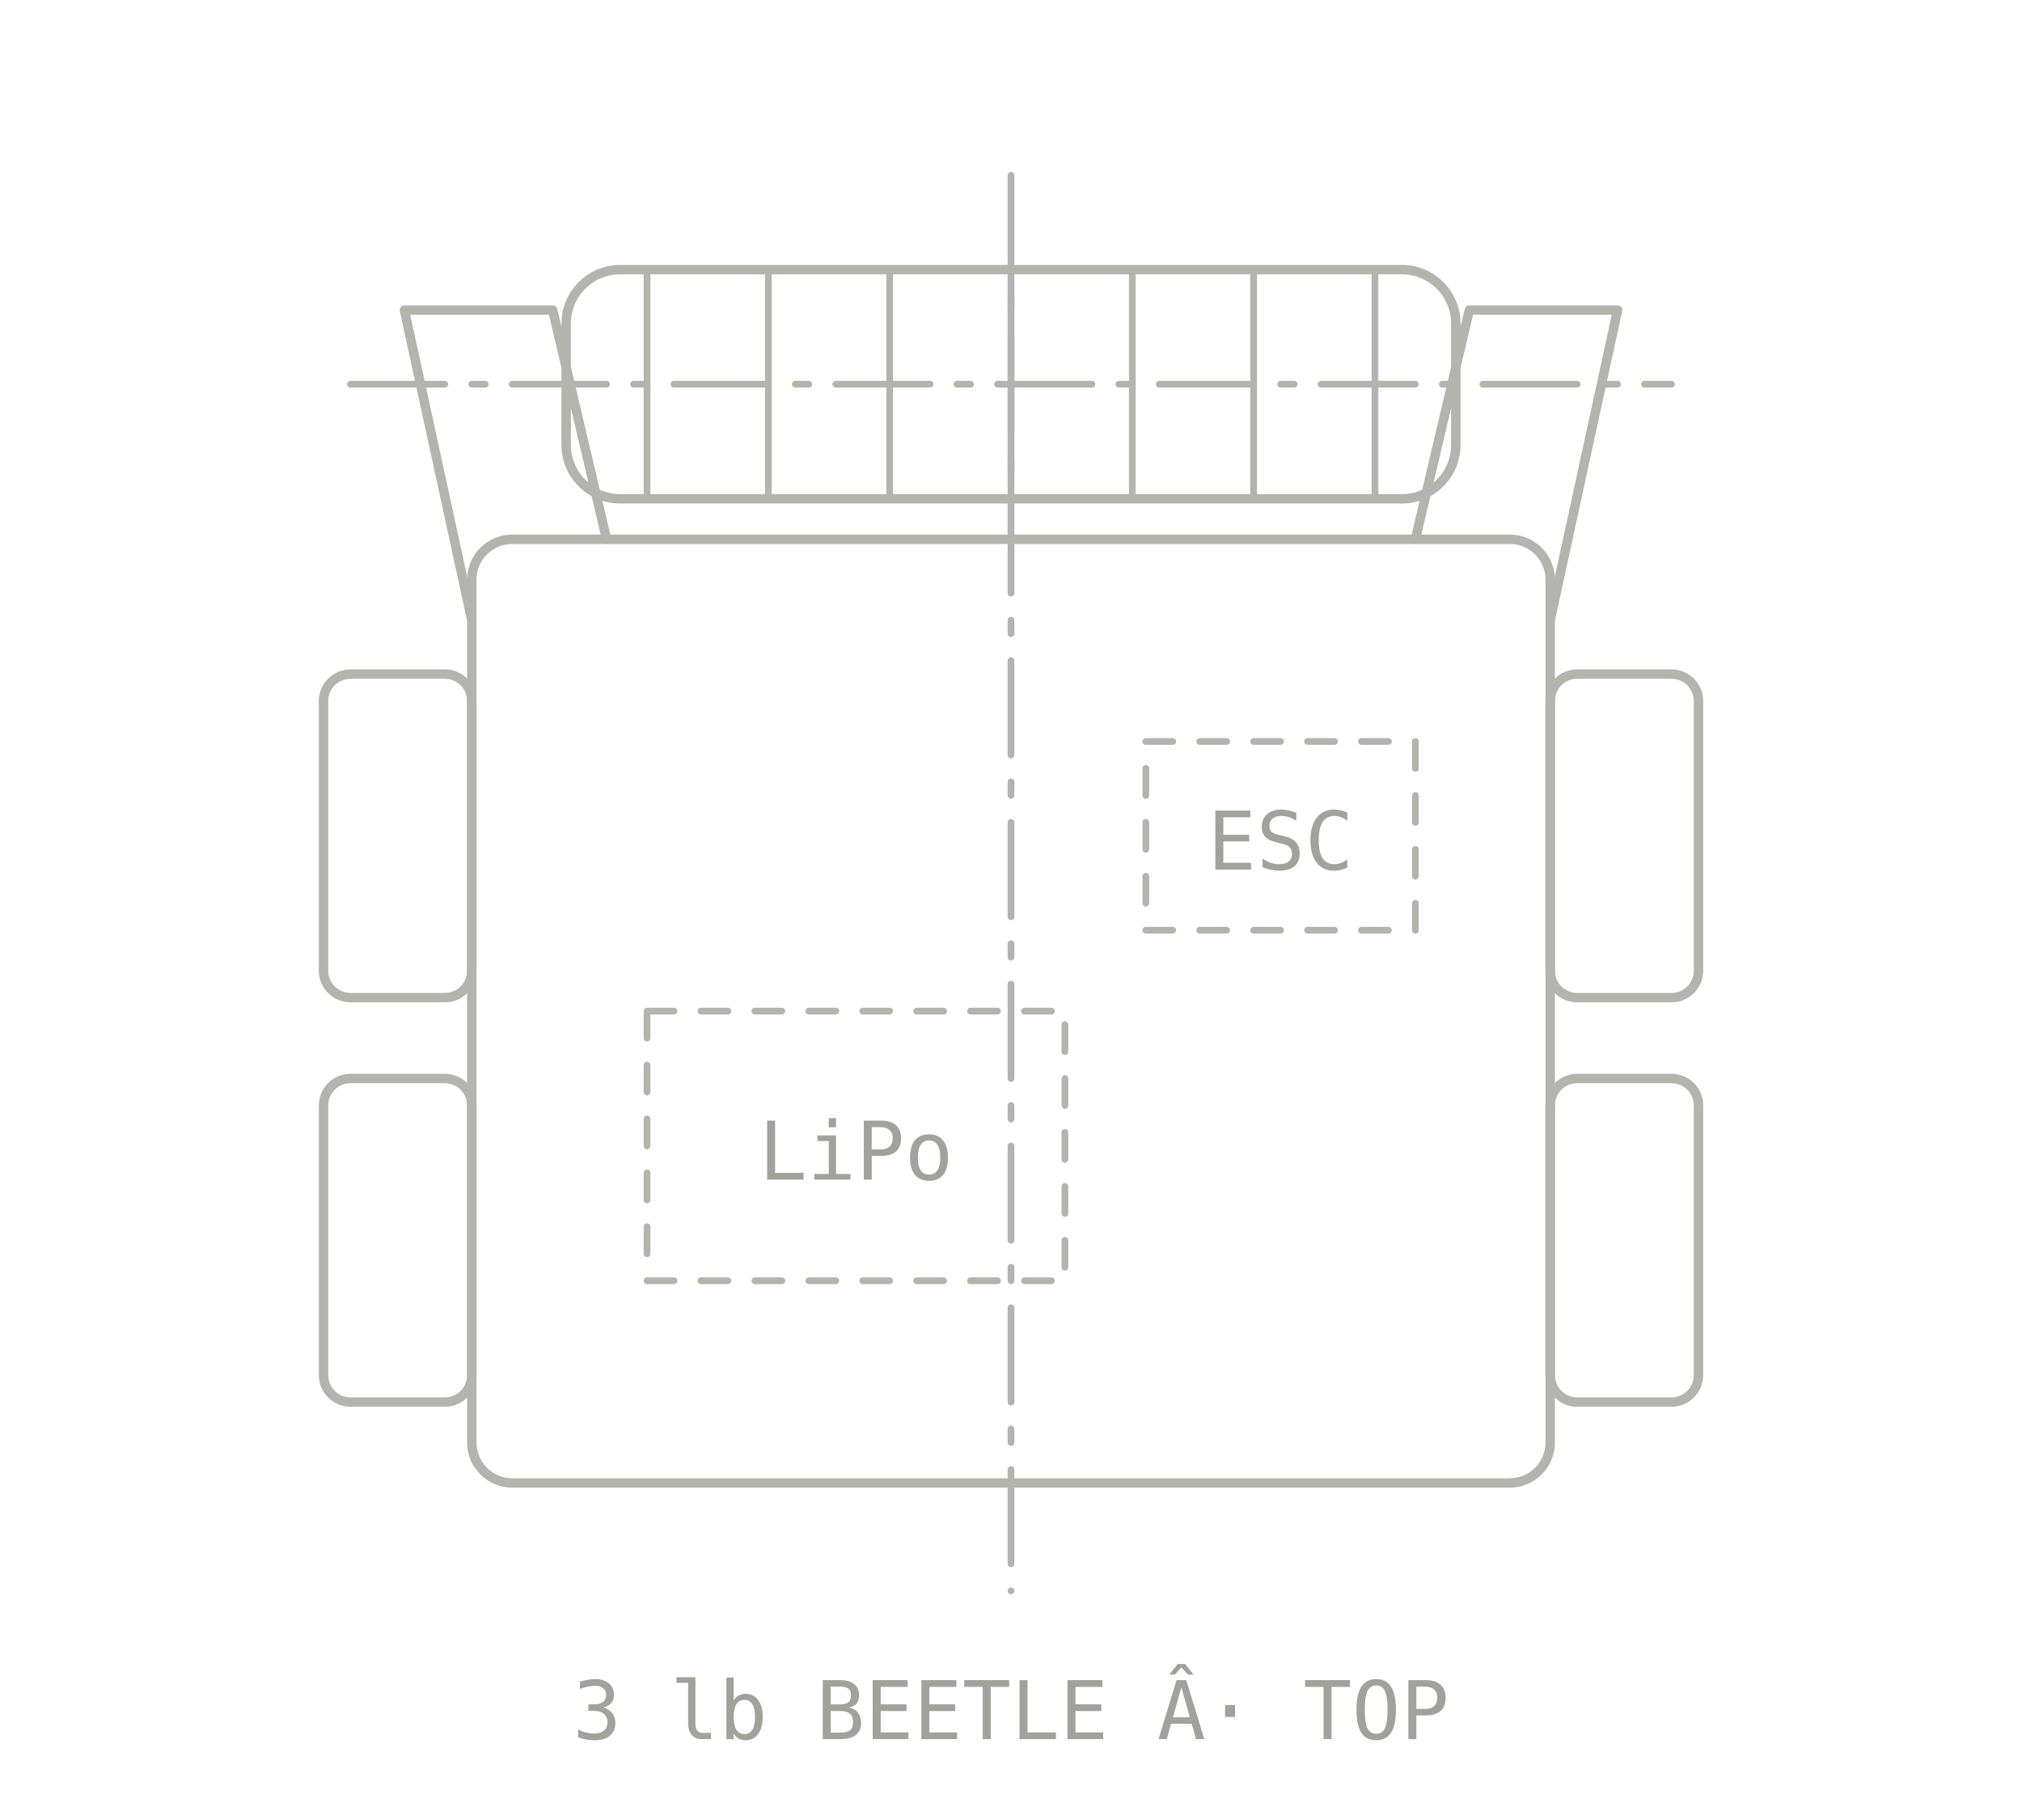
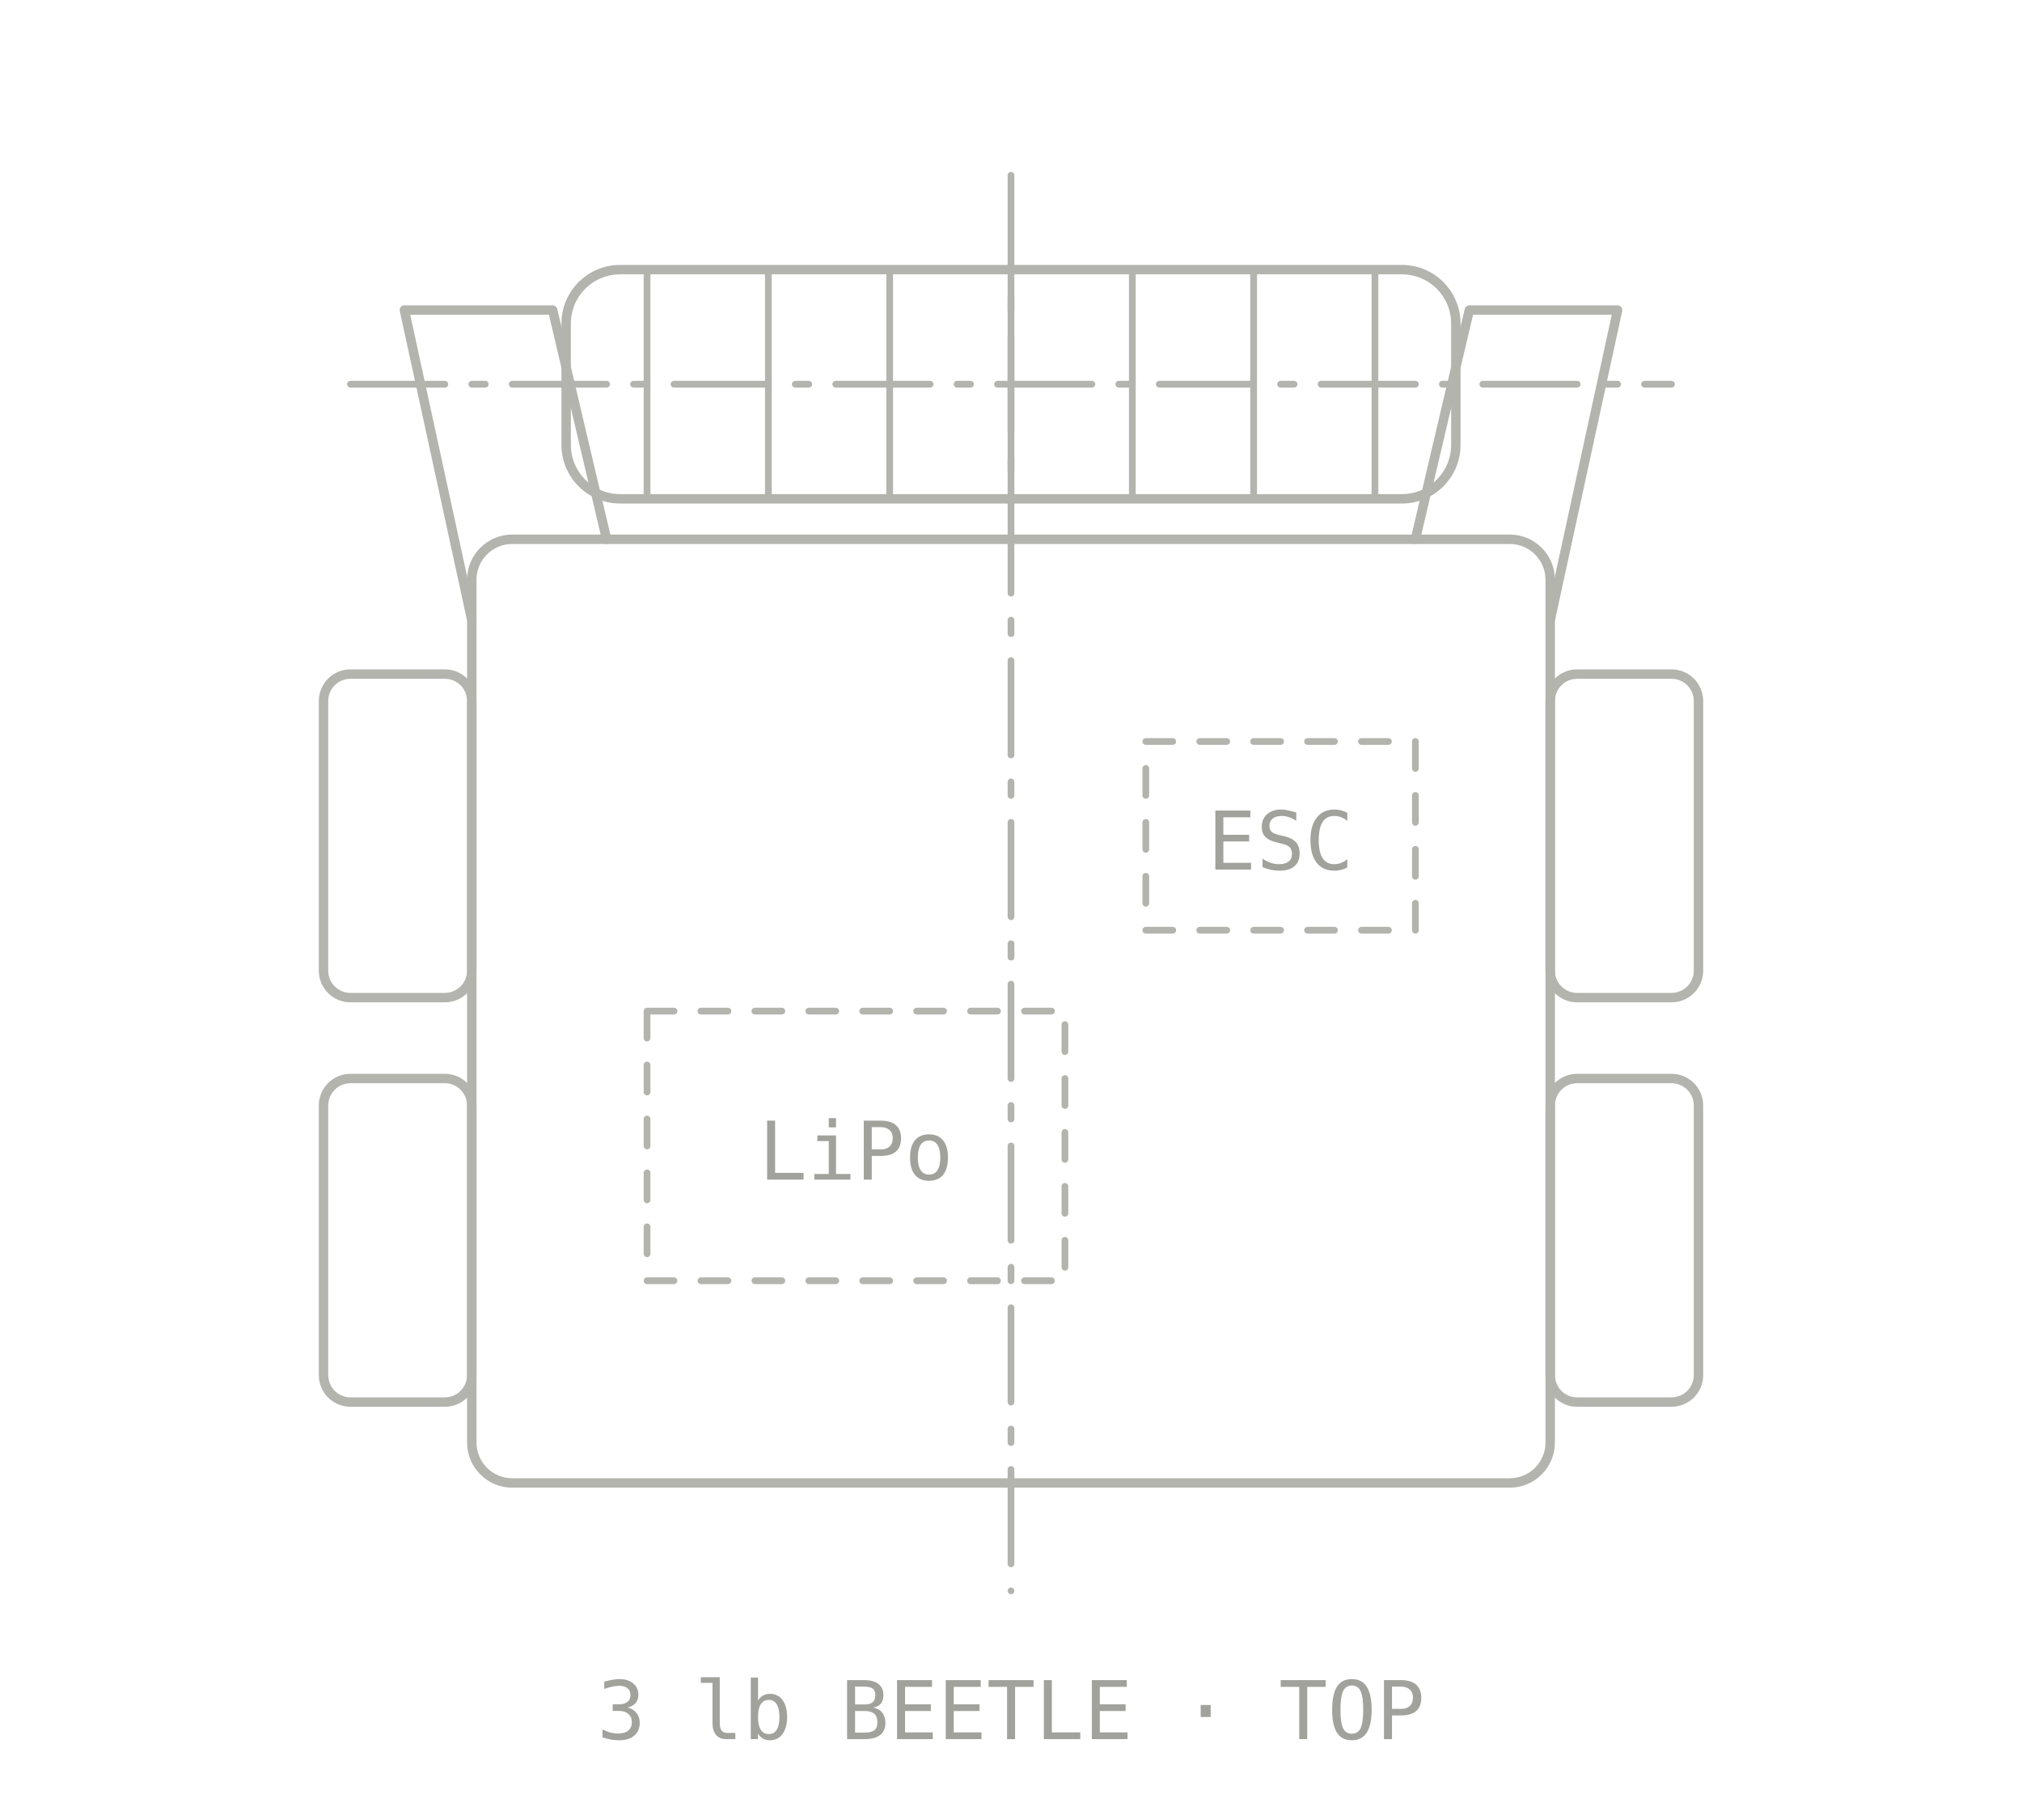
<svg xmlns="http://www.w3.org/2000/svg" viewBox="0 0 300 270" fill="none" stroke="#b4b4ae" stroke-width="1.4" stroke-linecap="round" stroke-linejoin="round">
  <rect x="70" y="80" width="160" height="140" rx="6" />
  <rect x="48" y="100" width="22" height="48" rx="4" />
  <rect x="230" y="100" width="22" height="48" rx="4" />
  <rect x="48" y="160" width="22" height="48" rx="4" />
  <rect x="230" y="160" width="22" height="48" rx="4" />
  <path d="M70 92L60 46H82L90 80M230 92L240 46H218L210 80" />
  <rect x="84" y="40" width="132" height="34" rx="8" />
  <path d="M96 40v34M114 40v34M132 40v34M150 40v34M168 40v34M186 40v34M204 40v34" stroke-width="1" />
  <path d="M52 57H248M150 26V236" stroke-dasharray="14 4 2 4" stroke-width="1" />
  <rect x="96" y="150" width="62" height="40" stroke-dasharray="4 4" stroke-width="1" />
  <rect x="170" y="110" width="40" height="28" stroke-dasharray="4 4" stroke-width="1" />
  <text x="127" y="175" fill="#a2a29c" stroke="none" font-family="monospace" font-size="12" text-anchor="middle">LiPo</text>
  <text x="190" y="129" fill="#a2a29c" stroke="none" font-family="monospace" font-size="12" text-anchor="middle">ESC</text>
-   <text x="150" y="258" fill="#a2a29c" stroke="none" font-family="monospace" font-size="12" text-anchor="middle">3 lb BEETLE Â· TOP</text>
+   <text x="150" y="258" fill="#a2a29c" stroke="none" font-family="monospace" font-size="12" text-anchor="middle">3 lb BEETLE · TOP</text>
</svg>
